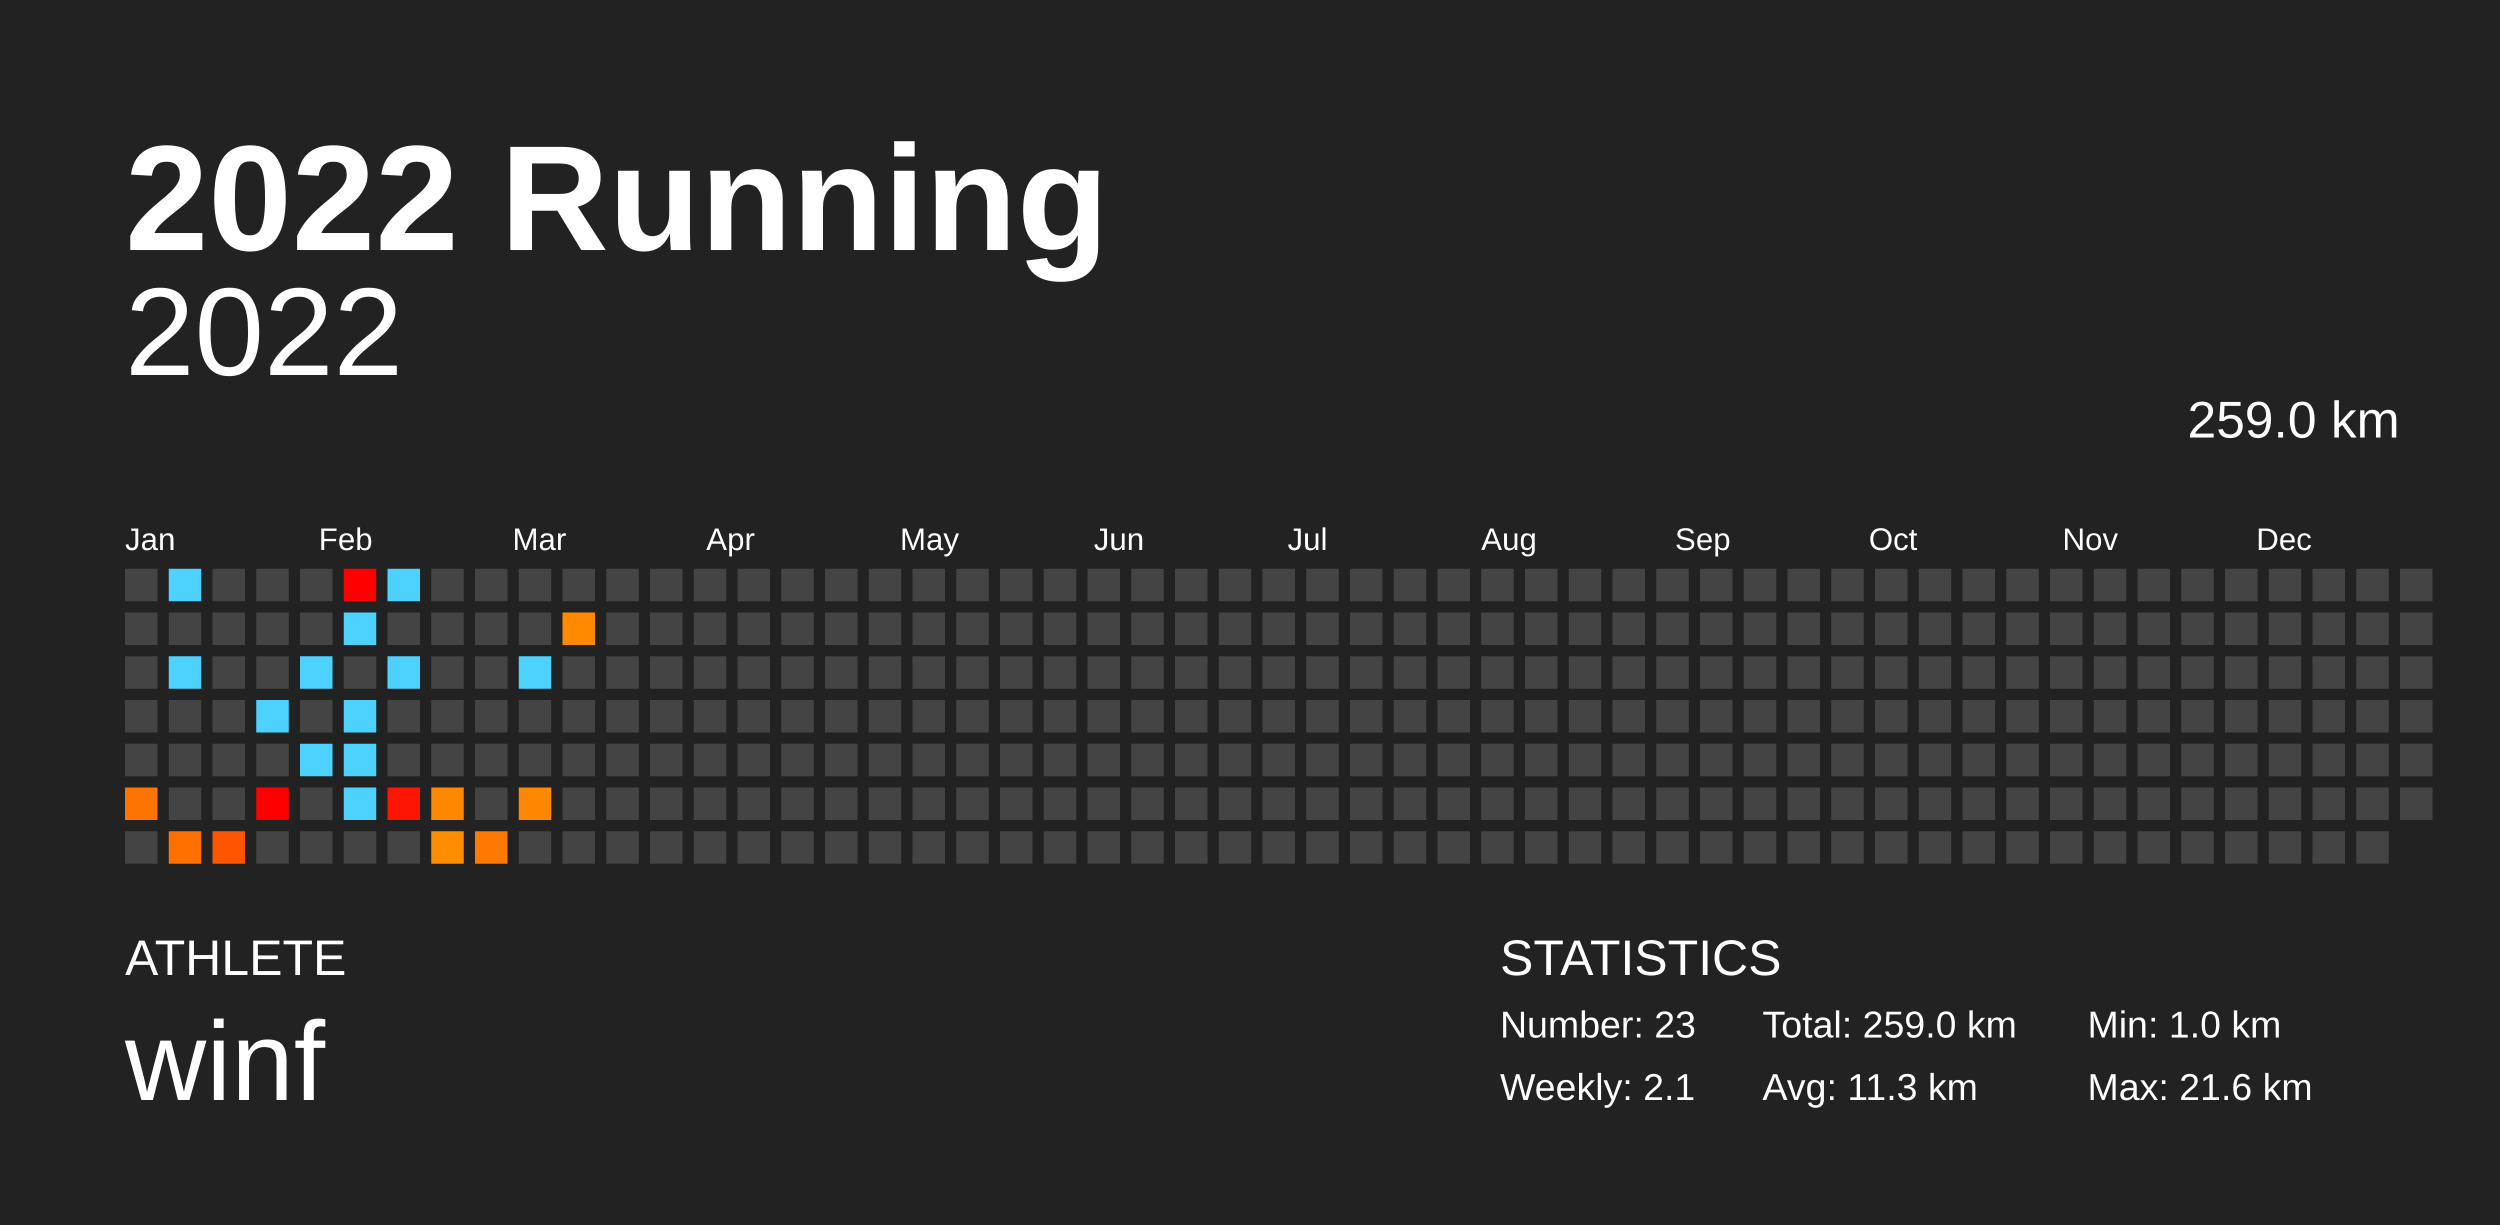
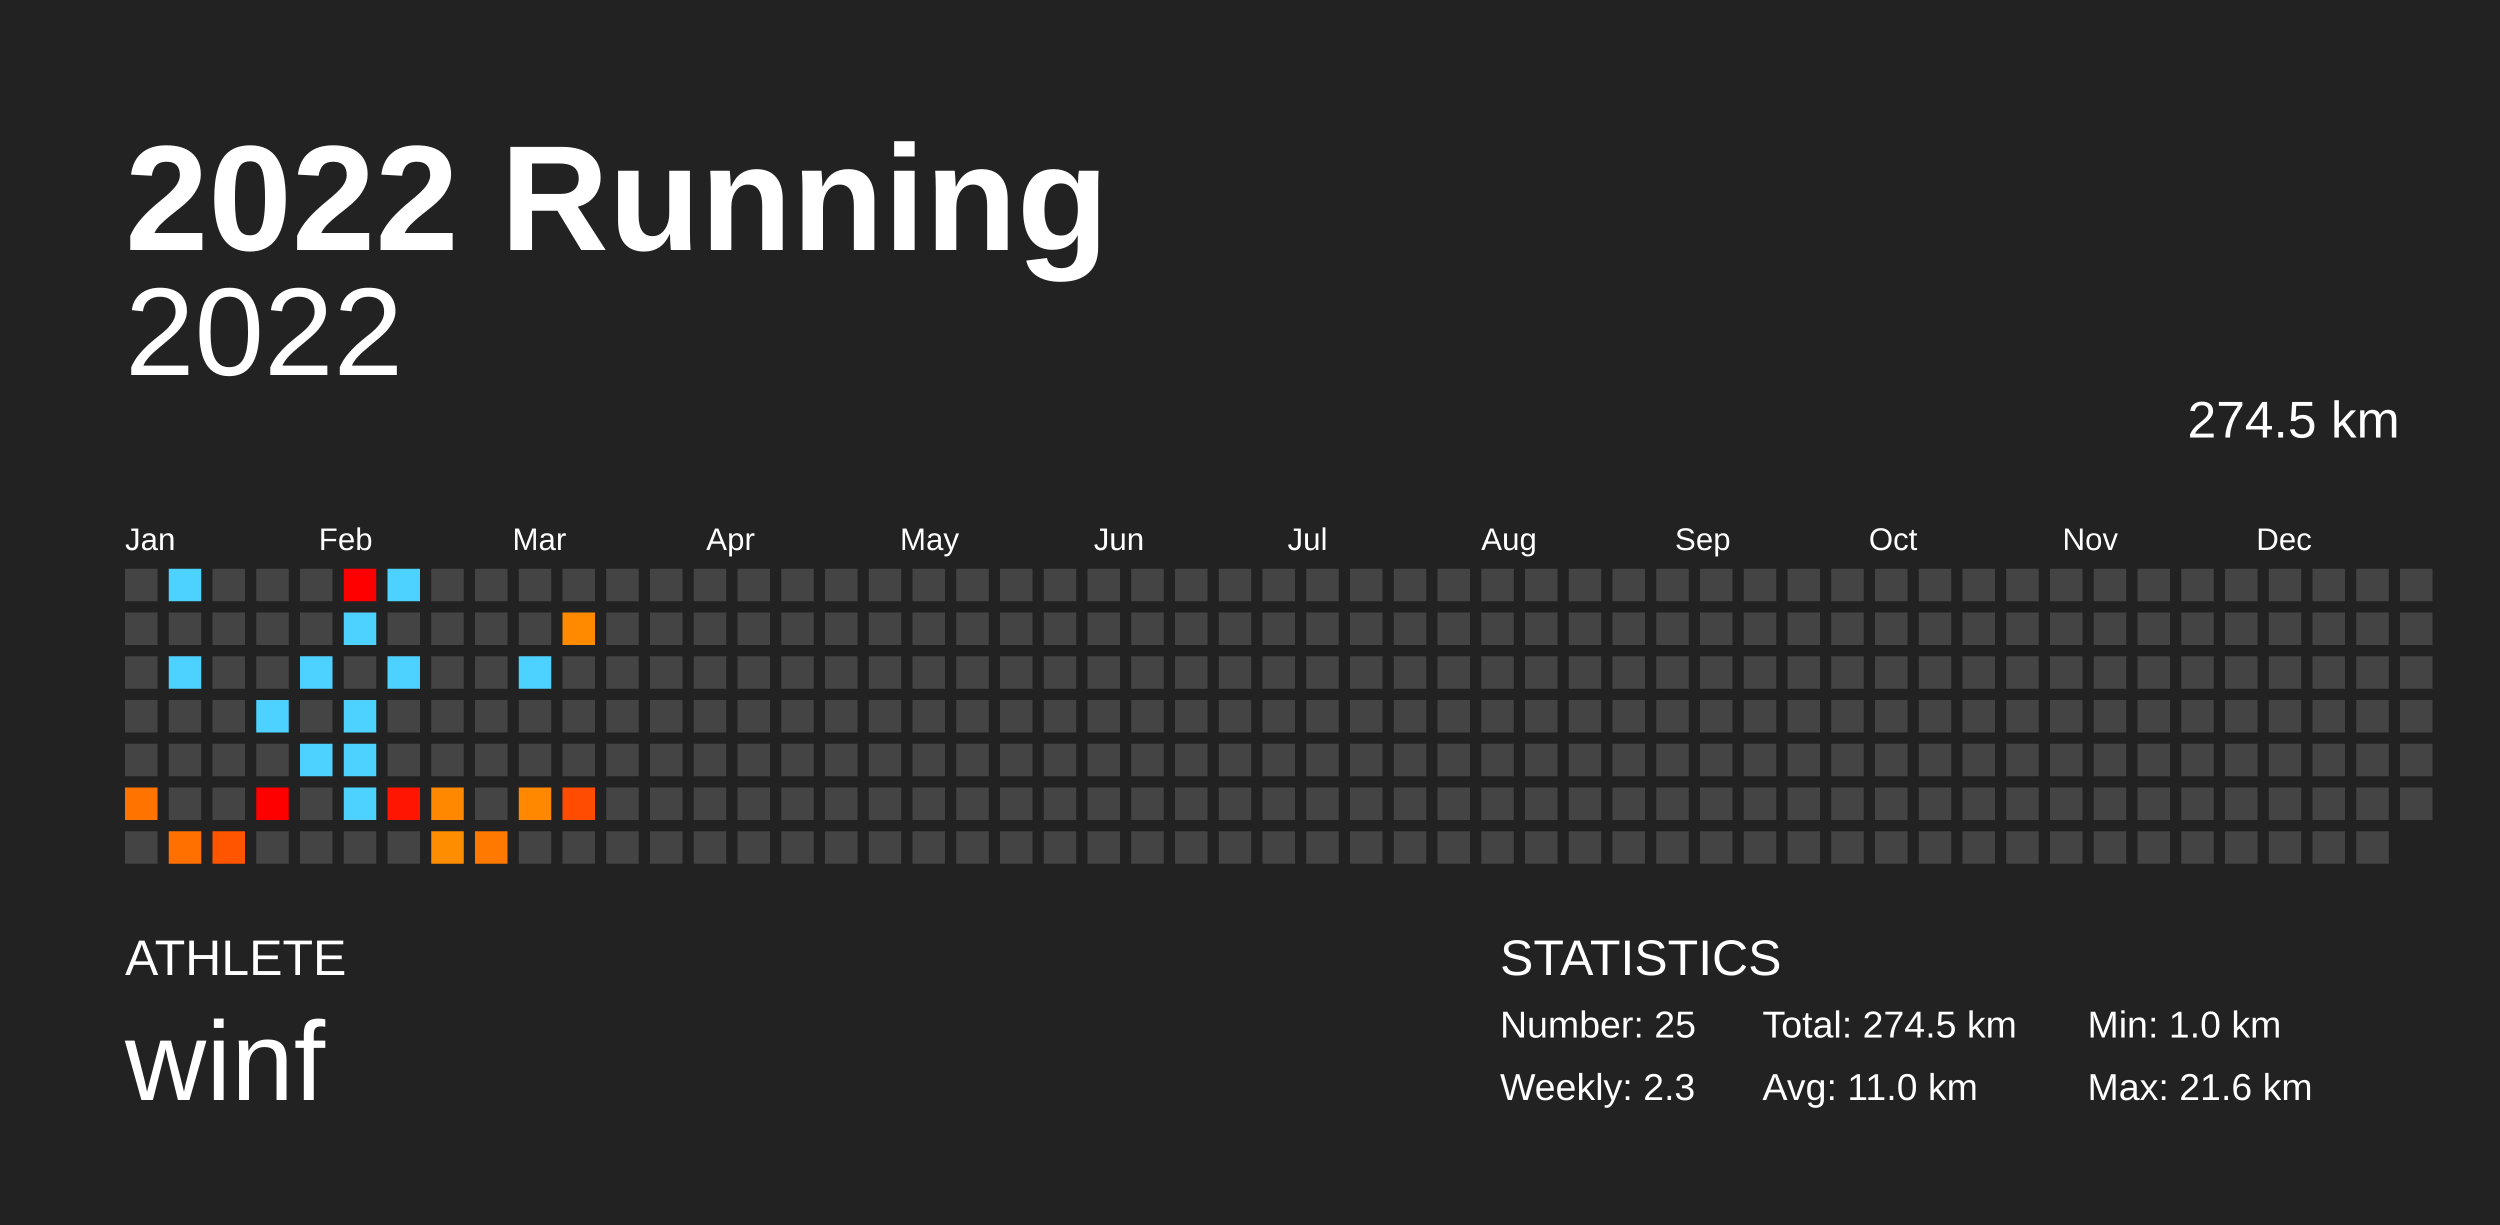
<svg xmlns="http://www.w3.org/2000/svg" baseProfile="full" height="98mm" version="1.1" viewBox="0,0,200,98" width="200mm">
  <defs />
  <rect fill="#222222" height="98" width="200" x="0" y="0" />
  <text fill="#FFFFFF" style="font-size:12px; font-family:Arial; font-weight:bold;" x="10" y="20">2022 Running</text>
  <text fill="#FFFFFF" style="font-size:4px; font-family:Arial" x="10" y="78">ATHLETE</text>
  <text fill="#FFFFFF" style="font-size:9px; font-family:Arial" x="10" y="88">winf</text>
  <text fill="#FFFFFF" style="font-size:4px; font-family:Arial" x="120" y="78">STATISTICS</text>
-   <text fill="#FFFFFF" style="font-size:3px; font-family:Arial" x="120" y="83">Number: 23</text>
-   <text fill="#FFFFFF" style="font-size:3px; font-family:Arial" x="120" y="88">Weekly: 2.1</text>
-   <text fill="#FFFFFF" style="font-size:3px; font-family:Arial" x="141" y="83">Total: 259.0 km</text>
-   <text fill="#FFFFFF" style="font-size:3px; font-family:Arial" x="141" y="88">Avg: 11.3 km</text>
+   <text fill="#FFFFFF" style="font-size:3px; font-family:Arial" x="120" y="83">Number: 25</text>
+   <text fill="#FFFFFF" style="font-size:3px; font-family:Arial" x="120" y="88">Weekly: 2.3</text>
+   <text fill="#FFFFFF" style="font-size:3px; font-family:Arial" x="141" y="83">Total: 274.5 km</text>
+   <text fill="#FFFFFF" style="font-size:3px; font-family:Arial" x="141" y="88">Avg: 11.0 km</text>
  <text fill="#FFFFFF" style="font-size:3px; font-family:Arial" x="167" y="83">Min: 1.0 km</text>
  <text fill="#FFFFFF" style="font-size:3px; font-family:Arial" x="167" y="88">Max: 21.6 km</text>
  <text alignment-baseline="hanging" fill="#FFFFFF" style="font-size:10.0px; font-family:Arial;" x="10" y="30">2022</text>
-   <text alignment-baseline="hanging" fill="#FFFFFF" style="font-size:4.125px; font-family:Arial;" x="175" y="35">259.0 km</text>
+   <text alignment-baseline="hanging" fill="#FFFFFF" style="font-size:4.125px; font-family:Arial;" x="175" y="35">274.5 km</text>
  <text fill="#FFFFFF" style="font-size:2.5px; font-family:Arial" x="10.0" y="44">Jan</text>
  <text fill="#FFFFFF" style="font-size:2.5px; font-family:Arial" x="25.5" y="44">Feb</text>
  <text fill="#FFFFFF" style="font-size:2.5px; font-family:Arial" x="41.0" y="44">Mar</text>
  <text fill="#FFFFFF" style="font-size:2.5px; font-family:Arial" x="56.5" y="44">Apr</text>
  <text fill="#FFFFFF" style="font-size:2.5px; font-family:Arial" x="72.0" y="44">May</text>
  <text fill="#FFFFFF" style="font-size:2.5px; font-family:Arial" x="87.5" y="44">Jun</text>
  <text fill="#FFFFFF" style="font-size:2.5px; font-family:Arial" x="103.0" y="44">Jul</text>
  <text fill="#FFFFFF" style="font-size:2.5px; font-family:Arial" x="118.5" y="44">Aug</text>
  <text fill="#FFFFFF" style="font-size:2.5px; font-family:Arial" x="134.0" y="44">Sep</text>
  <text fill="#FFFFFF" style="font-size:2.5px; font-family:Arial" x="149.5" y="44">Oct</text>
  <text fill="#FFFFFF" style="font-size:2.5px; font-family:Arial" x="165.0" y="44">Nov</text>
  <text fill="#FFFFFF" style="font-size:2.5px; font-family:Arial" x="180.5" y="44">Dec</text>
  <rect fill="#444444" height="2.6" width="2.6" x="10.0" y="45.5" />
  <rect fill="#444444" height="2.6" width="2.6" x="10.0" y="49.0" />
  <rect fill="#444444" height="2.6" width="2.6" x="10.0" y="52.5" />
  <rect fill="#444444" height="2.6" width="2.6" x="10.0" y="56.0" />
  <rect fill="#444444" height="2.6" width="2.6" x="10.0" y="59.5" />
  <rect fill="#ff7300" height="2.6" width="2.6" x="10.0" y="63.0" />
  <rect fill="#444444" height="2.6" width="2.6" x="10.0" y="66.5" />
  <rect fill="#4dd2ff" height="2.6" width="2.6" x="13.5" y="45.5" />
  <rect fill="#444444" height="2.6" width="2.6" x="13.5" y="49.0" />
  <rect fill="#4dd2ff" height="2.6" width="2.6" x="13.5" y="52.5" />
  <rect fill="#444444" height="2.6" width="2.6" x="13.5" y="56.0" />
  <rect fill="#444444" height="2.6" width="2.6" x="13.5" y="59.5" />
  <rect fill="#444444" height="2.6" width="2.6" x="13.5" y="63.0" />
  <rect fill="#ff7000" height="2.6" width="2.6" x="13.5" y="66.5" />
  <rect fill="#444444" height="2.6" width="2.6" x="17.0" y="45.5" />
  <rect fill="#444444" height="2.6" width="2.6" x="17.0" y="49.0" />
  <rect fill="#444444" height="2.6" width="2.6" x="17.0" y="52.5" />
  <rect fill="#444444" height="2.6" width="2.6" x="17.0" y="56.0" />
  <rect fill="#444444" height="2.6" width="2.6" x="17.0" y="59.5" />
  <rect fill="#444444" height="2.6" width="2.6" x="17.0" y="63.0" />
  <rect fill="#ff5500" height="2.6" width="2.6" x="17.0" y="66.5" />
  <rect fill="#444444" height="2.6" width="2.6" x="20.5" y="45.5" />
  <rect fill="#444444" height="2.6" width="2.6" x="20.5" y="49.0" />
  <rect fill="#444444" height="2.6" width="2.6" x="20.5" y="52.5" />
  <rect fill="#4dd2ff" height="2.6" width="2.6" x="20.5" y="56.0" />
  <rect fill="#444444" height="2.6" width="2.6" x="20.5" y="59.5" />
  <rect fill="red" height="2.6" width="2.6" x="20.5" y="63.0" />
  <rect fill="#444444" height="2.6" width="2.6" x="20.5" y="66.5" />
  <rect fill="#444444" height="2.6" width="2.6" x="24.0" y="45.5" />
  <rect fill="#444444" height="2.6" width="2.6" x="24.0" y="49.0" />
  <rect fill="#4dd2ff" height="2.6" width="2.6" x="24.0" y="52.5" />
  <rect fill="#444444" height="2.6" width="2.6" x="24.0" y="56.0" />
  <rect fill="#4dd2ff" height="2.6" width="2.6" x="24.0" y="59.5" />
  <rect fill="#444444" height="2.6" width="2.6" x="24.0" y="63.0" />
  <rect fill="#444444" height="2.6" width="2.6" x="24.0" y="66.5" />
  <rect fill="red" height="2.6" width="2.6" x="27.5" y="45.5" />
  <rect fill="#4dd2ff" height="2.6" width="2.6" x="27.5" y="49.0" />
  <rect fill="#444444" height="2.6" width="2.6" x="27.5" y="52.5" />
  <rect fill="#4dd2ff" height="2.6" width="2.6" x="27.5" y="56.0" />
  <rect fill="#4dd2ff" height="2.6" width="2.6" x="27.5" y="59.5" />
  <rect fill="#4dd2ff" height="2.6" width="2.6" x="27.5" y="63.0" />
  <rect fill="#444444" height="2.6" width="2.6" x="27.5" y="66.5" />
  <rect fill="#4dd2ff" height="2.6" width="2.6" x="31.0" y="45.5" />
  <rect fill="#444444" height="2.6" width="2.6" x="31.0" y="49.0" />
  <rect fill="#4dd2ff" height="2.6" width="2.6" x="31.0" y="52.5" />
  <rect fill="#444444" height="2.6" width="2.6" x="31.0" y="56.0" />
  <rect fill="#444444" height="2.6" width="2.6" x="31.0" y="59.5" />
  <rect fill="#ff1500" height="2.6" width="2.6" x="31.0" y="63.0" />
  <rect fill="#444444" height="2.6" width="2.6" x="31.0" y="66.5" />
  <rect fill="#444444" height="2.6" width="2.6" x="34.5" y="45.5" />
  <rect fill="#444444" height="2.6" width="2.6" x="34.5" y="49.0" />
  <rect fill="#444444" height="2.6" width="2.6" x="34.5" y="52.5" />
  <rect fill="#444444" height="2.6" width="2.6" x="34.5" y="56.0" />
  <rect fill="#444444" height="2.6" width="2.6" x="34.5" y="59.5" />
  <rect fill="#ff8800" height="2.6" width="2.6" x="34.5" y="63.0" />
  <rect fill="#ff8d00" height="2.6" width="2.6" x="34.5" y="66.5" />
  <rect fill="#444444" height="2.6" width="2.6" x="38.0" y="45.5" />
  <rect fill="#444444" height="2.6" width="2.6" x="38.0" y="49.0" />
  <rect fill="#444444" height="2.6" width="2.6" x="38.0" y="52.5" />
  <rect fill="#444444" height="2.6" width="2.6" x="38.0" y="56.0" />
  <rect fill="#444444" height="2.6" width="2.6" x="38.0" y="59.5" />
  <rect fill="#444444" height="2.6" width="2.6" x="38.0" y="63.0" />
  <rect fill="#ff7800" height="2.6" width="2.6" x="38.0" y="66.5" />
  <rect fill="#444444" height="2.6" width="2.6" x="41.5" y="45.5" />
  <rect fill="#444444" height="2.6" width="2.6" x="41.5" y="49.0" />
  <rect fill="#4dd2ff" height="2.6" width="2.6" x="41.5" y="52.5" />
  <rect fill="#444444" height="2.6" width="2.6" x="41.5" y="56.0" />
  <rect fill="#444444" height="2.6" width="2.6" x="41.5" y="59.5" />
  <rect fill="#ff8800" height="2.6" width="2.6" x="41.5" y="63.0" />
  <rect fill="#444444" height="2.6" width="2.6" x="41.5" y="66.5" />
  <rect fill="#444444" height="2.6" width="2.6" x="45.0" y="45.5" />
  <rect fill="#ff8a00" height="2.6" width="2.6" x="45.0" y="49.0" />
  <rect fill="#444444" height="2.6" width="2.6" x="45.0" y="52.5" />
  <rect fill="#444444" height="2.6" width="2.6" x="45.0" y="56.0" />
  <rect fill="#444444" height="2.6" width="2.6" x="45.0" y="59.5" />
-   <rect fill="#444444" height="2.6" width="2.6" x="45.0" y="63.0" />
+   <rect fill="#ff4c00" height="2.6" width="2.6" x="45.0" y="63.0" />
  <rect fill="#444444" height="2.6" width="2.6" x="45.0" y="66.5" />
  <rect fill="#444444" height="2.6" width="2.6" x="48.5" y="45.5" />
  <rect fill="#444444" height="2.6" width="2.6" x="48.5" y="49.0" />
  <rect fill="#444444" height="2.6" width="2.6" x="48.5" y="52.5" />
  <rect fill="#444444" height="2.6" width="2.6" x="48.5" y="56.0" />
  <rect fill="#444444" height="2.6" width="2.6" x="48.5" y="59.5" />
  <rect fill="#444444" height="2.6" width="2.6" x="48.5" y="63.0" />
  <rect fill="#444444" height="2.6" width="2.6" x="48.5" y="66.5" />
  <rect fill="#444444" height="2.6" width="2.6" x="52.0" y="45.5" />
  <rect fill="#444444" height="2.6" width="2.6" x="52.0" y="49.0" />
  <rect fill="#444444" height="2.6" width="2.6" x="52.0" y="52.5" />
  <rect fill="#444444" height="2.6" width="2.6" x="52.0" y="56.0" />
  <rect fill="#444444" height="2.6" width="2.6" x="52.0" y="59.5" />
  <rect fill="#444444" height="2.6" width="2.6" x="52.0" y="63.0" />
  <rect fill="#444444" height="2.6" width="2.6" x="52.0" y="66.5" />
  <rect fill="#444444" height="2.6" width="2.6" x="55.5" y="45.5" />
  <rect fill="#444444" height="2.6" width="2.6" x="55.5" y="49.0" />
  <rect fill="#444444" height="2.6" width="2.6" x="55.5" y="52.5" />
  <rect fill="#444444" height="2.6" width="2.6" x="55.5" y="56.0" />
  <rect fill="#444444" height="2.6" width="2.6" x="55.5" y="59.5" />
  <rect fill="#444444" height="2.6" width="2.6" x="55.5" y="63.0" />
  <rect fill="#444444" height="2.6" width="2.6" x="55.5" y="66.5" />
  <rect fill="#444444" height="2.6" width="2.6" x="59.0" y="45.5" />
  <rect fill="#444444" height="2.6" width="2.6" x="59.0" y="49.0" />
  <rect fill="#444444" height="2.6" width="2.6" x="59.0" y="52.5" />
  <rect fill="#444444" height="2.6" width="2.6" x="59.0" y="56.0" />
  <rect fill="#444444" height="2.6" width="2.6" x="59.0" y="59.5" />
  <rect fill="#444444" height="2.6" width="2.6" x="59.0" y="63.0" />
  <rect fill="#444444" height="2.6" width="2.6" x="59.0" y="66.5" />
  <rect fill="#444444" height="2.6" width="2.6" x="62.5" y="45.5" />
  <rect fill="#444444" height="2.6" width="2.6" x="62.5" y="49.0" />
  <rect fill="#444444" height="2.6" width="2.6" x="62.5" y="52.5" />
  <rect fill="#444444" height="2.6" width="2.6" x="62.5" y="56.0" />
  <rect fill="#444444" height="2.6" width="2.6" x="62.5" y="59.5" />
  <rect fill="#444444" height="2.6" width="2.6" x="62.5" y="63.0" />
  <rect fill="#444444" height="2.6" width="2.6" x="62.5" y="66.5" />
  <rect fill="#444444" height="2.6" width="2.6" x="66.0" y="45.5" />
  <rect fill="#444444" height="2.6" width="2.6" x="66.0" y="49.0" />
  <rect fill="#444444" height="2.6" width="2.6" x="66.0" y="52.5" />
  <rect fill="#444444" height="2.6" width="2.6" x="66.0" y="56.0" />
  <rect fill="#444444" height="2.6" width="2.6" x="66.0" y="59.5" />
  <rect fill="#444444" height="2.6" width="2.6" x="66.0" y="63.0" />
  <rect fill="#444444" height="2.6" width="2.6" x="66.0" y="66.5" />
  <rect fill="#444444" height="2.6" width="2.6" x="69.5" y="45.5" />
  <rect fill="#444444" height="2.6" width="2.6" x="69.5" y="49.0" />
  <rect fill="#444444" height="2.6" width="2.6" x="69.5" y="52.5" />
  <rect fill="#444444" height="2.6" width="2.6" x="69.5" y="56.0" />
  <rect fill="#444444" height="2.6" width="2.6" x="69.5" y="59.5" />
  <rect fill="#444444" height="2.6" width="2.6" x="69.5" y="63.0" />
  <rect fill="#444444" height="2.6" width="2.6" x="69.5" y="66.5" />
  <rect fill="#444444" height="2.6" width="2.6" x="73.0" y="45.5" />
  <rect fill="#444444" height="2.6" width="2.6" x="73.0" y="49.0" />
  <rect fill="#444444" height="2.6" width="2.6" x="73.0" y="52.5" />
  <rect fill="#444444" height="2.6" width="2.6" x="73.0" y="56.0" />
  <rect fill="#444444" height="2.6" width="2.6" x="73.0" y="59.5" />
  <rect fill="#444444" height="2.6" width="2.6" x="73.0" y="63.0" />
  <rect fill="#444444" height="2.6" width="2.6" x="73.0" y="66.5" />
  <rect fill="#444444" height="2.6" width="2.6" x="76.5" y="45.5" />
  <rect fill="#444444" height="2.6" width="2.6" x="76.5" y="49.0" />
  <rect fill="#444444" height="2.6" width="2.6" x="76.5" y="52.5" />
  <rect fill="#444444" height="2.6" width="2.6" x="76.5" y="56.0" />
  <rect fill="#444444" height="2.6" width="2.6" x="76.5" y="59.5" />
  <rect fill="#444444" height="2.6" width="2.6" x="76.5" y="63.0" />
  <rect fill="#444444" height="2.6" width="2.6" x="76.5" y="66.5" />
  <rect fill="#444444" height="2.6" width="2.6" x="80.0" y="45.5" />
  <rect fill="#444444" height="2.6" width="2.6" x="80.0" y="49.0" />
  <rect fill="#444444" height="2.6" width="2.6" x="80.0" y="52.5" />
  <rect fill="#444444" height="2.6" width="2.6" x="80.0" y="56.0" />
  <rect fill="#444444" height="2.6" width="2.6" x="80.0" y="59.5" />
  <rect fill="#444444" height="2.6" width="2.6" x="80.0" y="63.0" />
  <rect fill="#444444" height="2.6" width="2.6" x="80.0" y="66.5" />
  <rect fill="#444444" height="2.6" width="2.6" x="83.5" y="45.5" />
  <rect fill="#444444" height="2.6" width="2.6" x="83.5" y="49.0" />
  <rect fill="#444444" height="2.6" width="2.6" x="83.5" y="52.5" />
  <rect fill="#444444" height="2.6" width="2.6" x="83.5" y="56.0" />
  <rect fill="#444444" height="2.6" width="2.6" x="83.5" y="59.5" />
  <rect fill="#444444" height="2.6" width="2.6" x="83.5" y="63.0" />
  <rect fill="#444444" height="2.6" width="2.6" x="83.5" y="66.5" />
  <rect fill="#444444" height="2.6" width="2.6" x="87.0" y="45.5" />
  <rect fill="#444444" height="2.6" width="2.6" x="87.0" y="49.0" />
  <rect fill="#444444" height="2.6" width="2.6" x="87.0" y="52.5" />
  <rect fill="#444444" height="2.6" width="2.6" x="87.0" y="56.0" />
  <rect fill="#444444" height="2.6" width="2.6" x="87.0" y="59.5" />
  <rect fill="#444444" height="2.6" width="2.6" x="87.0" y="63.0" />
  <rect fill="#444444" height="2.6" width="2.6" x="87.0" y="66.5" />
  <rect fill="#444444" height="2.6" width="2.6" x="90.5" y="45.5" />
  <rect fill="#444444" height="2.6" width="2.6" x="90.5" y="49.0" />
  <rect fill="#444444" height="2.6" width="2.6" x="90.5" y="52.5" />
  <rect fill="#444444" height="2.6" width="2.6" x="90.5" y="56.0" />
  <rect fill="#444444" height="2.6" width="2.6" x="90.5" y="59.5" />
  <rect fill="#444444" height="2.6" width="2.6" x="90.5" y="63.0" />
  <rect fill="#444444" height="2.6" width="2.6" x="90.5" y="66.5" />
  <rect fill="#444444" height="2.6" width="2.6" x="94.0" y="45.5" />
  <rect fill="#444444" height="2.6" width="2.6" x="94.0" y="49.0" />
  <rect fill="#444444" height="2.6" width="2.6" x="94.0" y="52.5" />
  <rect fill="#444444" height="2.6" width="2.6" x="94.0" y="56.0" />
  <rect fill="#444444" height="2.6" width="2.6" x="94.0" y="59.5" />
  <rect fill="#444444" height="2.6" width="2.6" x="94.0" y="63.0" />
  <rect fill="#444444" height="2.6" width="2.6" x="94.0" y="66.5" />
  <rect fill="#444444" height="2.6" width="2.6" x="97.5" y="45.5" />
  <rect fill="#444444" height="2.6" width="2.6" x="97.5" y="49.0" />
  <rect fill="#444444" height="2.6" width="2.6" x="97.5" y="52.5" />
  <rect fill="#444444" height="2.6" width="2.6" x="97.5" y="56.0" />
  <rect fill="#444444" height="2.6" width="2.6" x="97.5" y="59.5" />
  <rect fill="#444444" height="2.6" width="2.6" x="97.5" y="63.0" />
  <rect fill="#444444" height="2.6" width="2.6" x="97.5" y="66.5" />
  <rect fill="#444444" height="2.6" width="2.6" x="101.0" y="45.5" />
  <rect fill="#444444" height="2.6" width="2.6" x="101.0" y="49.0" />
  <rect fill="#444444" height="2.6" width="2.6" x="101.0" y="52.5" />
  <rect fill="#444444" height="2.6" width="2.6" x="101.0" y="56.0" />
  <rect fill="#444444" height="2.6" width="2.6" x="101.0" y="59.5" />
  <rect fill="#444444" height="2.6" width="2.6" x="101.0" y="63.0" />
  <rect fill="#444444" height="2.6" width="2.6" x="101.0" y="66.5" />
  <rect fill="#444444" height="2.6" width="2.6" x="104.5" y="45.5" />
  <rect fill="#444444" height="2.6" width="2.6" x="104.5" y="49.0" />
  <rect fill="#444444" height="2.6" width="2.6" x="104.5" y="52.5" />
  <rect fill="#444444" height="2.6" width="2.6" x="104.5" y="56.0" />
  <rect fill="#444444" height="2.6" width="2.6" x="104.5" y="59.5" />
  <rect fill="#444444" height="2.6" width="2.6" x="104.5" y="63.0" />
  <rect fill="#444444" height="2.6" width="2.6" x="104.5" y="66.5" />
  <rect fill="#444444" height="2.6" width="2.6" x="108.0" y="45.5" />
  <rect fill="#444444" height="2.6" width="2.6" x="108.0" y="49.0" />
  <rect fill="#444444" height="2.6" width="2.6" x="108.0" y="52.5" />
  <rect fill="#444444" height="2.6" width="2.6" x="108.0" y="56.0" />
  <rect fill="#444444" height="2.6" width="2.6" x="108.0" y="59.5" />
  <rect fill="#444444" height="2.6" width="2.6" x="108.0" y="63.0" />
  <rect fill="#444444" height="2.6" width="2.6" x="108.0" y="66.5" />
  <rect fill="#444444" height="2.6" width="2.6" x="111.5" y="45.5" />
  <rect fill="#444444" height="2.6" width="2.6" x="111.5" y="49.0" />
  <rect fill="#444444" height="2.6" width="2.6" x="111.5" y="52.5" />
  <rect fill="#444444" height="2.6" width="2.6" x="111.5" y="56.0" />
  <rect fill="#444444" height="2.6" width="2.6" x="111.5" y="59.5" />
  <rect fill="#444444" height="2.6" width="2.6" x="111.5" y="63.0" />
  <rect fill="#444444" height="2.6" width="2.6" x="111.5" y="66.5" />
  <rect fill="#444444" height="2.6" width="2.6" x="115.0" y="45.5" />
  <rect fill="#444444" height="2.6" width="2.6" x="115.0" y="49.0" />
  <rect fill="#444444" height="2.6" width="2.6" x="115.0" y="52.5" />
  <rect fill="#444444" height="2.6" width="2.6" x="115.0" y="56.0" />
  <rect fill="#444444" height="2.6" width="2.6" x="115.0" y="59.5" />
  <rect fill="#444444" height="2.6" width="2.6" x="115.0" y="63.0" />
  <rect fill="#444444" height="2.6" width="2.6" x="115.0" y="66.5" />
  <rect fill="#444444" height="2.6" width="2.6" x="118.5" y="45.5" />
  <rect fill="#444444" height="2.6" width="2.6" x="118.5" y="49.0" />
  <rect fill="#444444" height="2.6" width="2.6" x="118.5" y="52.5" />
  <rect fill="#444444" height="2.6" width="2.6" x="118.5" y="56.0" />
  <rect fill="#444444" height="2.6" width="2.6" x="118.5" y="59.5" />
  <rect fill="#444444" height="2.6" width="2.6" x="118.5" y="63.0" />
  <rect fill="#444444" height="2.6" width="2.6" x="118.5" y="66.5" />
  <rect fill="#444444" height="2.6" width="2.6" x="122.0" y="45.5" />
  <rect fill="#444444" height="2.6" width="2.6" x="122.0" y="49.0" />
  <rect fill="#444444" height="2.6" width="2.6" x="122.0" y="52.5" />
  <rect fill="#444444" height="2.6" width="2.6" x="122.0" y="56.0" />
  <rect fill="#444444" height="2.6" width="2.6" x="122.0" y="59.5" />
  <rect fill="#444444" height="2.6" width="2.6" x="122.0" y="63.0" />
  <rect fill="#444444" height="2.6" width="2.6" x="122.0" y="66.5" />
  <rect fill="#444444" height="2.6" width="2.6" x="125.5" y="45.5" />
  <rect fill="#444444" height="2.6" width="2.6" x="125.5" y="49.0" />
  <rect fill="#444444" height="2.6" width="2.6" x="125.5" y="52.5" />
  <rect fill="#444444" height="2.6" width="2.6" x="125.5" y="56.0" />
  <rect fill="#444444" height="2.6" width="2.6" x="125.5" y="59.5" />
  <rect fill="#444444" height="2.6" width="2.6" x="125.5" y="63.0" />
  <rect fill="#444444" height="2.6" width="2.6" x="125.5" y="66.5" />
  <rect fill="#444444" height="2.6" width="2.6" x="129.0" y="45.5" />
  <rect fill="#444444" height="2.6" width="2.6" x="129.0" y="49.0" />
  <rect fill="#444444" height="2.6" width="2.6" x="129.0" y="52.5" />
  <rect fill="#444444" height="2.6" width="2.6" x="129.0" y="56.0" />
  <rect fill="#444444" height="2.6" width="2.6" x="129.0" y="59.5" />
  <rect fill="#444444" height="2.6" width="2.6" x="129.0" y="63.0" />
  <rect fill="#444444" height="2.6" width="2.6" x="129.0" y="66.5" />
  <rect fill="#444444" height="2.6" width="2.6" x="132.5" y="45.5" />
  <rect fill="#444444" height="2.6" width="2.6" x="132.5" y="49.0" />
  <rect fill="#444444" height="2.6" width="2.6" x="132.5" y="52.5" />
  <rect fill="#444444" height="2.6" width="2.6" x="132.5" y="56.0" />
  <rect fill="#444444" height="2.6" width="2.6" x="132.5" y="59.5" />
  <rect fill="#444444" height="2.6" width="2.6" x="132.5" y="63.0" />
  <rect fill="#444444" height="2.6" width="2.6" x="132.5" y="66.5" />
  <rect fill="#444444" height="2.6" width="2.6" x="136.0" y="45.5" />
  <rect fill="#444444" height="2.6" width="2.6" x="136.0" y="49.0" />
  <rect fill="#444444" height="2.6" width="2.6" x="136.0" y="52.5" />
  <rect fill="#444444" height="2.6" width="2.6" x="136.0" y="56.0" />
  <rect fill="#444444" height="2.6" width="2.6" x="136.0" y="59.5" />
  <rect fill="#444444" height="2.6" width="2.6" x="136.0" y="63.0" />
  <rect fill="#444444" height="2.6" width="2.6" x="136.0" y="66.5" />
  <rect fill="#444444" height="2.6" width="2.6" x="139.5" y="45.5" />
  <rect fill="#444444" height="2.6" width="2.6" x="139.5" y="49.0" />
  <rect fill="#444444" height="2.6" width="2.6" x="139.5" y="52.5" />
  <rect fill="#444444" height="2.6" width="2.6" x="139.5" y="56.0" />
  <rect fill="#444444" height="2.6" width="2.6" x="139.5" y="59.5" />
  <rect fill="#444444" height="2.6" width="2.6" x="139.5" y="63.0" />
  <rect fill="#444444" height="2.6" width="2.6" x="139.5" y="66.5" />
  <rect fill="#444444" height="2.6" width="2.6" x="143.0" y="45.5" />
  <rect fill="#444444" height="2.6" width="2.6" x="143.0" y="49.0" />
  <rect fill="#444444" height="2.6" width="2.6" x="143.0" y="52.5" />
  <rect fill="#444444" height="2.6" width="2.6" x="143.0" y="56.0" />
  <rect fill="#444444" height="2.6" width="2.6" x="143.0" y="59.5" />
  <rect fill="#444444" height="2.6" width="2.6" x="143.0" y="63.0" />
  <rect fill="#444444" height="2.6" width="2.6" x="143.0" y="66.5" />
  <rect fill="#444444" height="2.6" width="2.6" x="146.5" y="45.5" />
  <rect fill="#444444" height="2.6" width="2.6" x="146.5" y="49.0" />
  <rect fill="#444444" height="2.6" width="2.6" x="146.5" y="52.5" />
  <rect fill="#444444" height="2.6" width="2.6" x="146.5" y="56.0" />
  <rect fill="#444444" height="2.6" width="2.6" x="146.5" y="59.5" />
  <rect fill="#444444" height="2.6" width="2.6" x="146.5" y="63.0" />
  <rect fill="#444444" height="2.6" width="2.6" x="146.5" y="66.5" />
  <rect fill="#444444" height="2.6" width="2.6" x="150.0" y="45.5" />
  <rect fill="#444444" height="2.6" width="2.6" x="150.0" y="49.0" />
  <rect fill="#444444" height="2.6" width="2.6" x="150.0" y="52.5" />
  <rect fill="#444444" height="2.6" width="2.6" x="150.0" y="56.0" />
  <rect fill="#444444" height="2.6" width="2.6" x="150.0" y="59.5" />
  <rect fill="#444444" height="2.6" width="2.6" x="150.0" y="63.0" />
  <rect fill="#444444" height="2.6" width="2.6" x="150.0" y="66.5" />
  <rect fill="#444444" height="2.6" width="2.6" x="153.5" y="45.5" />
  <rect fill="#444444" height="2.6" width="2.6" x="153.5" y="49.0" />
  <rect fill="#444444" height="2.6" width="2.6" x="153.5" y="52.5" />
  <rect fill="#444444" height="2.6" width="2.6" x="153.5" y="56.0" />
  <rect fill="#444444" height="2.6" width="2.6" x="153.5" y="59.5" />
  <rect fill="#444444" height="2.6" width="2.6" x="153.5" y="63.0" />
  <rect fill="#444444" height="2.6" width="2.6" x="153.5" y="66.5" />
  <rect fill="#444444" height="2.6" width="2.6" x="157.0" y="45.5" />
  <rect fill="#444444" height="2.6" width="2.6" x="157.0" y="49.0" />
  <rect fill="#444444" height="2.6" width="2.6" x="157.0" y="52.5" />
  <rect fill="#444444" height="2.6" width="2.6" x="157.0" y="56.0" />
  <rect fill="#444444" height="2.6" width="2.6" x="157.0" y="59.5" />
  <rect fill="#444444" height="2.6" width="2.6" x="157.0" y="63.0" />
  <rect fill="#444444" height="2.6" width="2.6" x="157.0" y="66.5" />
  <rect fill="#444444" height="2.6" width="2.6" x="160.5" y="45.5" />
  <rect fill="#444444" height="2.6" width="2.6" x="160.5" y="49.0" />
  <rect fill="#444444" height="2.6" width="2.6" x="160.5" y="52.5" />
  <rect fill="#444444" height="2.6" width="2.6" x="160.5" y="56.0" />
  <rect fill="#444444" height="2.6" width="2.6" x="160.5" y="59.5" />
  <rect fill="#444444" height="2.6" width="2.6" x="160.5" y="63.0" />
  <rect fill="#444444" height="2.6" width="2.6" x="160.5" y="66.5" />
  <rect fill="#444444" height="2.6" width="2.6" x="164.0" y="45.5" />
  <rect fill="#444444" height="2.6" width="2.6" x="164.0" y="49.0" />
  <rect fill="#444444" height="2.6" width="2.6" x="164.0" y="52.5" />
  <rect fill="#444444" height="2.6" width="2.6" x="164.0" y="56.0" />
  <rect fill="#444444" height="2.6" width="2.6" x="164.0" y="59.5" />
  <rect fill="#444444" height="2.6" width="2.6" x="164.0" y="63.0" />
  <rect fill="#444444" height="2.6" width="2.6" x="164.0" y="66.5" />
  <rect fill="#444444" height="2.6" width="2.6" x="167.5" y="45.5" />
  <rect fill="#444444" height="2.6" width="2.6" x="167.5" y="49.0" />
  <rect fill="#444444" height="2.6" width="2.6" x="167.5" y="52.5" />
  <rect fill="#444444" height="2.6" width="2.6" x="167.5" y="56.0" />
  <rect fill="#444444" height="2.6" width="2.6" x="167.5" y="59.5" />
  <rect fill="#444444" height="2.6" width="2.6" x="167.5" y="63.0" />
  <rect fill="#444444" height="2.6" width="2.6" x="167.5" y="66.5" />
  <rect fill="#444444" height="2.6" width="2.6" x="171.0" y="45.5" />
  <rect fill="#444444" height="2.6" width="2.6" x="171.0" y="49.0" />
  <rect fill="#444444" height="2.6" width="2.6" x="171.0" y="52.5" />
  <rect fill="#444444" height="2.6" width="2.6" x="171.0" y="56.0" />
  <rect fill="#444444" height="2.6" width="2.6" x="171.0" y="59.5" />
  <rect fill="#444444" height="2.6" width="2.6" x="171.0" y="63.0" />
  <rect fill="#444444" height="2.6" width="2.6" x="171.0" y="66.5" />
  <rect fill="#444444" height="2.6" width="2.6" x="174.5" y="45.5" />
  <rect fill="#444444" height="2.6" width="2.6" x="174.5" y="49.0" />
  <rect fill="#444444" height="2.6" width="2.6" x="174.5" y="52.5" />
  <rect fill="#444444" height="2.6" width="2.6" x="174.5" y="56.0" />
  <rect fill="#444444" height="2.6" width="2.6" x="174.5" y="59.5" />
  <rect fill="#444444" height="2.6" width="2.6" x="174.5" y="63.0" />
  <rect fill="#444444" height="2.6" width="2.6" x="174.5" y="66.5" />
  <rect fill="#444444" height="2.6" width="2.6" x="178.0" y="45.5" />
  <rect fill="#444444" height="2.6" width="2.6" x="178.0" y="49.0" />
  <rect fill="#444444" height="2.6" width="2.6" x="178.0" y="52.5" />
  <rect fill="#444444" height="2.6" width="2.6" x="178.0" y="56.0" />
  <rect fill="#444444" height="2.6" width="2.6" x="178.0" y="59.5" />
  <rect fill="#444444" height="2.6" width="2.6" x="178.0" y="63.0" />
  <rect fill="#444444" height="2.6" width="2.6" x="178.0" y="66.5" />
  <rect fill="#444444" height="2.6" width="2.6" x="181.5" y="45.5" />
  <rect fill="#444444" height="2.6" width="2.6" x="181.5" y="49.0" />
  <rect fill="#444444" height="2.6" width="2.6" x="181.5" y="52.5" />
  <rect fill="#444444" height="2.6" width="2.6" x="181.5" y="56.0" />
  <rect fill="#444444" height="2.6" width="2.6" x="181.5" y="59.5" />
  <rect fill="#444444" height="2.6" width="2.6" x="181.5" y="63.0" />
  <rect fill="#444444" height="2.6" width="2.6" x="181.5" y="66.5" />
  <rect fill="#444444" height="2.6" width="2.6" x="185.0" y="45.5" />
  <rect fill="#444444" height="2.6" width="2.6" x="185.0" y="49.0" />
  <rect fill="#444444" height="2.6" width="2.6" x="185.0" y="52.5" />
  <rect fill="#444444" height="2.6" width="2.6" x="185.0" y="56.0" />
  <rect fill="#444444" height="2.6" width="2.6" x="185.0" y="59.5" />
  <rect fill="#444444" height="2.6" width="2.6" x="185.0" y="63.0" />
  <rect fill="#444444" height="2.6" width="2.6" x="185.0" y="66.5" />
  <rect fill="#444444" height="2.6" width="2.6" x="188.5" y="45.5" />
  <rect fill="#444444" height="2.6" width="2.6" x="188.5" y="49.0" />
  <rect fill="#444444" height="2.6" width="2.6" x="188.5" y="52.5" />
  <rect fill="#444444" height="2.6" width="2.6" x="188.5" y="56.0" />
  <rect fill="#444444" height="2.6" width="2.6" x="188.5" y="59.5" />
  <rect fill="#444444" height="2.6" width="2.6" x="188.5" y="63.0" />
  <rect fill="#444444" height="2.6" width="2.6" x="188.5" y="66.5" />
  <rect fill="#444444" height="2.6" width="2.6" x="192.0" y="45.5" />
  <rect fill="#444444" height="2.6" width="2.6" x="192.0" y="49.0" />
  <rect fill="#444444" height="2.6" width="2.6" x="192.0" y="52.5" />
  <rect fill="#444444" height="2.6" width="2.6" x="192.0" y="56.0" />
  <rect fill="#444444" height="2.6" width="2.6" x="192.0" y="59.5" />
  <rect fill="#444444" height="2.6" width="2.6" x="192.0" y="63.0" />
</svg>
